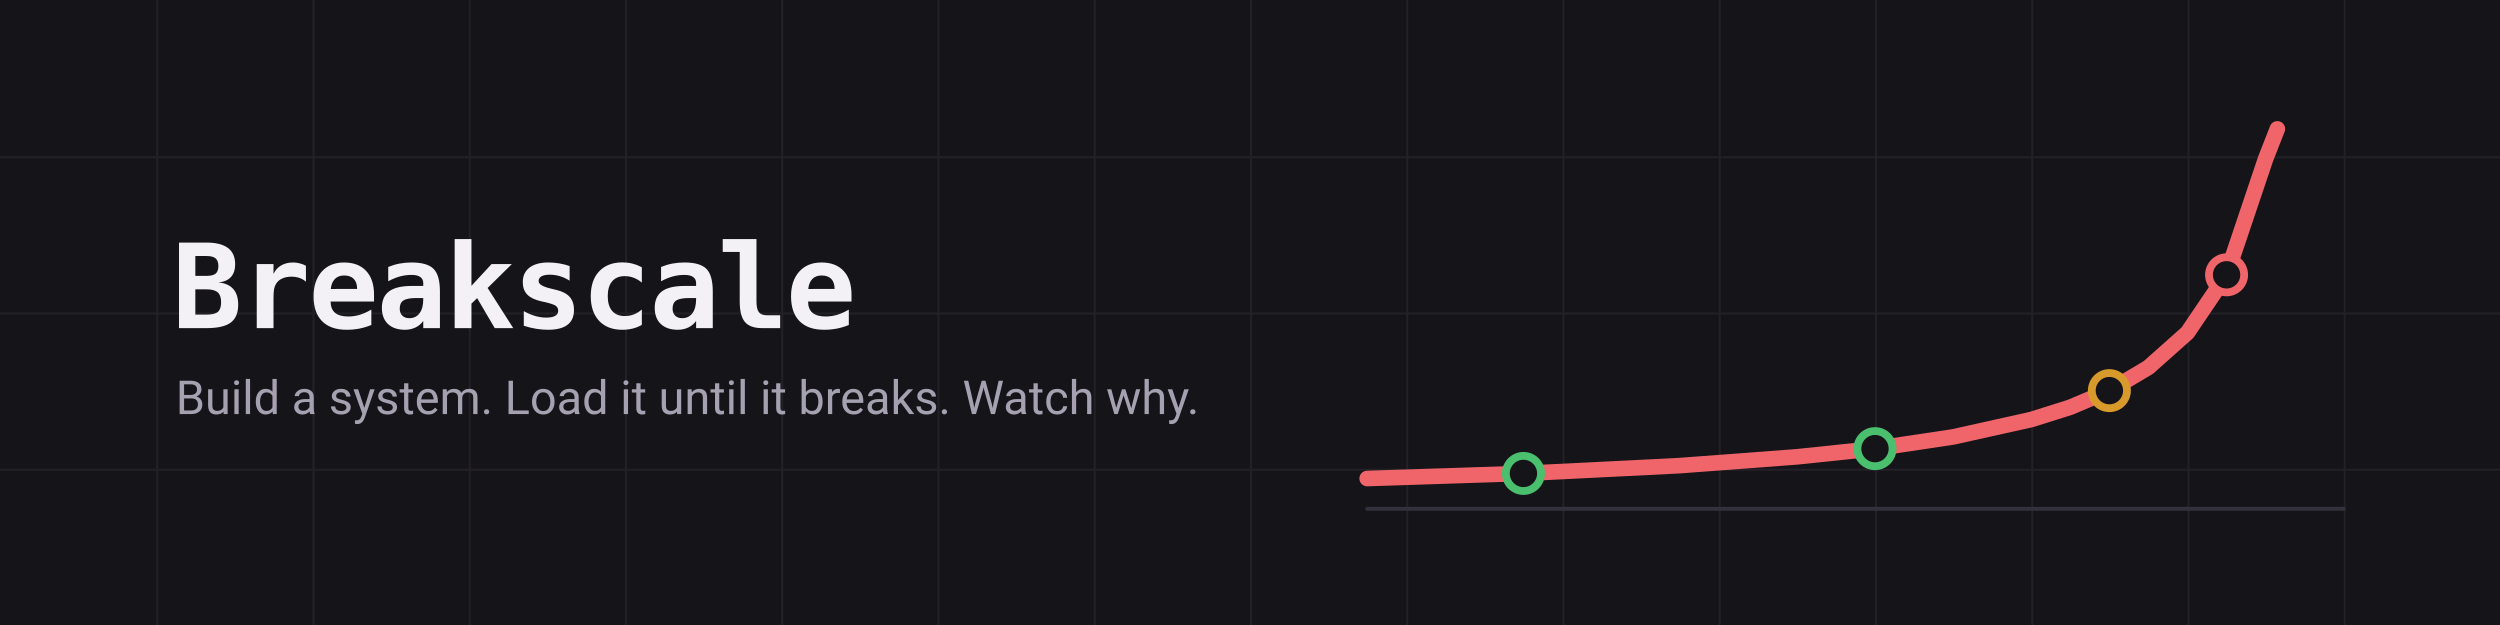
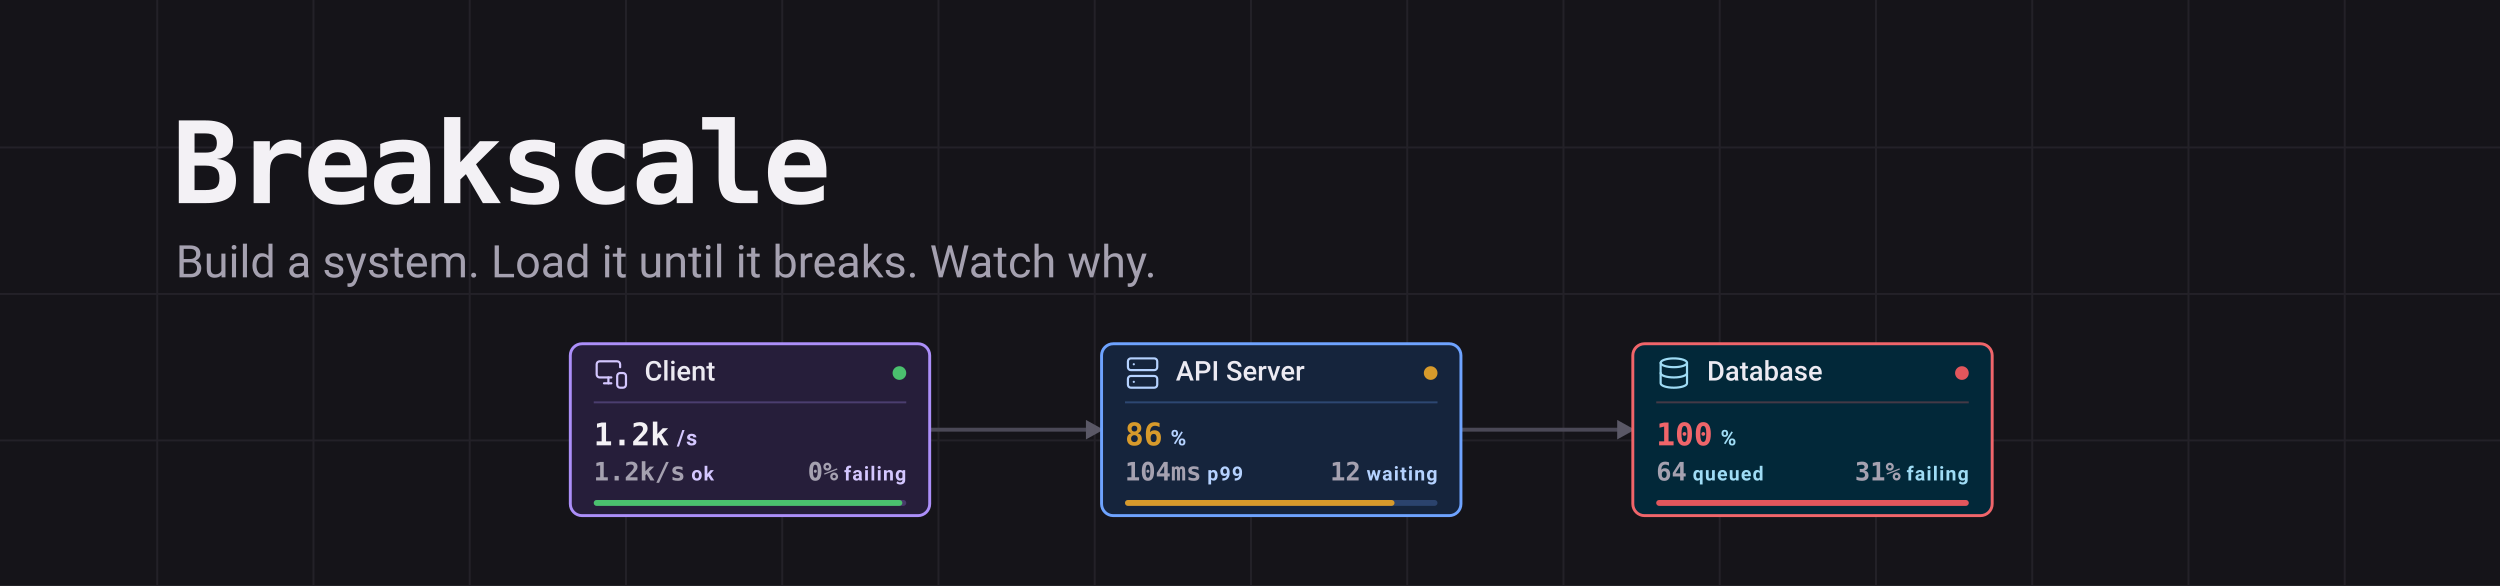
- <svg xmlns="http://www.w3.org/2000/svg" viewBox="0 0 1280 320" width="1280" height="320" role="img" aria-label="Breakscale">
-   <rect width="1280" height="320" fill="#151419" />
+ <svg xmlns="http://www.w3.org/2000/svg" viewBox="0 0 1280 300" width="1280" height="300" role="img" aria-label="Breakscale: build a system, load it until it breaks, and watch why">
+   <rect width="1280" height="300" fill="#151419" />
  <g stroke="#232128" stroke-width="1">
-     <path d="M0 80.5h1280M0 160.5h1280M0 240.5h1280" />
-     <path d="M80.5 0v320M160.5 0v320M240.5 0v320M320.5 0v320M400.5 0v320M480.5 0v320M560.5 0v320M640.5 0v320M720.5 0v320M800.5 0v320M880.5 0v320M960.5 0v320M1040.5 0v320M1120.5 0v320M1200.5 0v320" />
+     <path d="M0 75.5h1280M0 150.5h1280M0 225.5h1280" />
+     <path d="M80.5 0v300M160.5 0v300M240.5 0v300M320.5 0v300M400.5 0v300M480.5 0v300M560.5 0v300M640.5 0v300M720.5 0v300M800.5 0v300M880.5 0v300M960.5 0v300M1040.5 0v300M1120.5 0v300M1200.5 0v300" />
  </g>
-   <g transform="translate(700, 60)">
-     <path d="M0 200.5 H500" stroke="#33313c" stroke-width="2" stroke-linecap="round" />
-     <path d="M0.0 185.0 L80.0 182.4 L160.0 178.4 L220.0 173.9 L260.0 169.7 L300.0 163.7 L340.0 154.8 L360.0 148.5 L380.0 140.0 L400.0 128.1 L420.0 110.3 L440.0 80.7 L460.0 21.3 L466.0 6.0" fill="none" stroke="#f0656a" stroke-width="8" stroke-linecap="round" stroke-linejoin="round" />
-     <circle cx="80" cy="182.4" r="9" fill="#151419" stroke="#4ac06e" stroke-width="4" />
-     <circle cx="260" cy="169.7" r="9" fill="#151419" stroke="#4ac06e" stroke-width="4" />
-     <circle cx="380" cy="140.0" r="9" fill="#151419" stroke="#d79a2b" stroke-width="4" />
-     <circle cx="440" cy="80.7" r="9" fill="#151419" stroke="#f0656a" stroke-width="4" />
+   <text x="88" y="104" font-family="ui-monospace, 'SF Mono', 'JetBrains Mono', Menlo, Consolas, monospace" font-size="58" font-weight="700" letter-spacing="-1.3" fill="#f3f1f5">Breakscale</text>
+   <text x="90" y="142" font-family="ui-sans-serif, system-ui, -apple-system, 'Segoe UI', Roboto, sans-serif" font-size="23" fill="#a5a1b0">Build a system. Load it until it breaks. Watch why.</text>
+   <g transform="translate(292, 176)">
+     <path d="M184 44 H266" stroke="#4a4856" stroke-width="2" />
+     <path d="M456 44 H538" stroke="#4a4856" stroke-width="2" />
+     <path d="M264 39 L273 44 L264 49 Z" fill="#5a5866" />
+     <path d="M536 39 L545 44 L536 49 Z" fill="#5a5866" />
+     <g transform="translate(0,0)">
+       <rect width="184" height="88" rx="6" fill="#261e3a" stroke="#ac8ff9" stroke-width="1.5" />
+       <line x1="12" y1="30" x2="172" y2="30" stroke="#ac8ff9" stroke-opacity="0.28" stroke-width="1" />
+       <g transform="translate(12,6) scale(0.75)" fill="none" stroke="#d4c7ff" stroke-width="1.5" stroke-linecap="round" stroke-linejoin="round">
+         <path d="M18 8V6a2 2 0 0 0-2-2H4a2 2 0 0 0-2 2v7a2 2 0 0 0 2 2h8" />
+         <path d="M10 19v-3.96 3.15" />
+         <path d="M7 19h5" />
+         <rect width="6" height="10" x="16" y="12" rx="2" />
+       </g>
+       <text x="38" y="15" font-family="ui-sans-serif, system-ui, -apple-system, 'Segoe UI', Roboto, sans-serif" font-size="14" font-weight="450" fill="#eceaf2" dominant-baseline="middle">Client</text>
+       <circle cx="168.5" cy="15" r="3.5" fill="#4ac06e" />
+       <text x="12" y="52" font-family="ui-monospace, 'SF Mono', 'JetBrains Mono', Menlo, Consolas, monospace" font-size="16" font-weight="650" fill="#f3f1f5">1.2k<tspan font-family="ui-sans-serif, system-ui, -apple-system, 'Segoe UI', Roboto, sans-serif" font-size="11" font-weight="650" fill="#d4c7ff" letter-spacing="0.66" dx="4">/s</tspan>
+       </text>
+       <text x="12" y="70" font-family="ui-monospace, 'SF Mono', 'JetBrains Mono', Menlo, Consolas, monospace" font-size="13" font-weight="650" fill="#a5a1b0">1.2k/s<tspan font-family="ui-sans-serif, system-ui, -apple-system, 'Segoe UI', Roboto, sans-serif" font-size="10" font-weight="650" fill="#d4c7ff" letter-spacing="0.6" dx="3">ok</tspan>
+       </text>
+       <text x="172" y="70" text-anchor="end" font-family="ui-monospace, 'SF Mono', 'JetBrains Mono', Menlo, Consolas, monospace" font-size="13" font-weight="650" fill="#a5a1b0">0%<tspan font-family="ui-sans-serif, system-ui, -apple-system, 'Segoe UI', Roboto, sans-serif" font-size="10" font-weight="650" fill="#d4c7ff" letter-spacing="0.6" dx="3">failing</tspan>
+       </text>
+       <rect x="12" y="80" width="160" height="3" rx="1.5" fill="#ac8ff9" fill-opacity="0.25" />
+       <rect x="12" y="80" width="158" height="3" rx="1.5" fill="#4ac06e" />
+     </g>
+     <g transform="translate(272,0)">
+       <rect width="184" height="88" rx="6" fill="#15243c" stroke="#6ea3ff" stroke-width="1.5" />
+       <line x1="12" y1="30" x2="172" y2="30" stroke="#6ea3ff" stroke-opacity="0.28" stroke-width="1" />
+       <g transform="translate(12,6) scale(0.75)" fill="none" stroke="#b5d2ff" stroke-width="1.5" stroke-linecap="round" stroke-linejoin="round">
+         <rect width="20" height="8" x="2" y="2" rx="2" />
+         <rect width="20" height="8" x="2" y="14" rx="2" />
+         <path d="M6 6h.01M6 18h.01" />
+       </g>
+       <text x="38" y="15" font-family="ui-sans-serif, system-ui, -apple-system, 'Segoe UI', Roboto, sans-serif" font-size="14" font-weight="450" fill="#eceaf2" dominant-baseline="middle">API Server</text>
+       <circle cx="168.5" cy="15" r="3.5" fill="#d79a2b" />
+       <text x="12" y="52" font-family="ui-monospace, 'SF Mono', 'JetBrains Mono', Menlo, Consolas, monospace" font-size="16" font-weight="650" fill="#d79a2b">86<tspan font-family="ui-sans-serif, system-ui, -apple-system, 'Segoe UI', Roboto, sans-serif" font-size="11" font-weight="650" fill="#b5d2ff" letter-spacing="0.66" dx="4">%</tspan>
+       </text>
+       <text x="12" y="70" font-family="ui-monospace, 'SF Mono', 'JetBrains Mono', Menlo, Consolas, monospace" font-size="13" font-weight="650" fill="#a5a1b0">104ms<tspan font-family="ui-sans-serif, system-ui, -apple-system, 'Segoe UI', Roboto, sans-serif" font-size="10" font-weight="650" fill="#b5d2ff" letter-spacing="0.6" dx="3">p99</tspan>
+       </text>
+       <text x="172" y="70" text-anchor="end" font-family="ui-monospace, 'SF Mono', 'JetBrains Mono', Menlo, Consolas, monospace" font-size="13" font-weight="650" fill="#a5a1b0">12<tspan font-family="ui-sans-serif, system-ui, -apple-system, 'Segoe UI', Roboto, sans-serif" font-size="10" font-weight="650" fill="#b5d2ff" letter-spacing="0.6" dx="3">waiting</tspan>
+       </text>
+       <rect x="12" y="80" width="160" height="3" rx="1.5" fill="#6ea3ff" fill-opacity="0.25" />
+       <rect x="12" y="80" width="138" height="3" rx="1.5" fill="#d79a2b" />
+     </g>
+     <g transform="translate(544,0)">
+       <rect width="184" height="88" rx="6" fill="#022839" stroke="#f0656a" stroke-width="1.5" />
+       <line x1="12" y1="30" x2="172" y2="30" stroke="#f0656a" stroke-opacity="0.28" stroke-width="1" />
+       <g transform="translate(12,6) scale(0.75)" fill="none" stroke="#9fdcf5" stroke-width="1.5" stroke-linecap="round" stroke-linejoin="round">
+         <ellipse cx="12" cy="5" rx="9" ry="3" />
+         <path d="M3 5v14a9 3 0 0 0 18 0V5" />
+         <path d="M3 12a9 3 0 0 0 18 0" />
+       </g>
+       <text x="38" y="15" font-family="ui-sans-serif, system-ui, -apple-system, 'Segoe UI', Roboto, sans-serif" font-size="14" font-weight="450" fill="#eceaf2" dominant-baseline="middle">Database</text>
+       <circle cx="168.5" cy="15" r="3.5" fill="#e2565c" />
+       <text x="12" y="52" font-family="ui-monospace, 'SF Mono', 'JetBrains Mono', Menlo, Consolas, monospace" font-size="16" font-weight="650" fill="#f0656a">100<tspan font-family="ui-sans-serif, system-ui, -apple-system, 'Segoe UI', Roboto, sans-serif" font-size="11" font-weight="650" fill="#9fdcf5" letter-spacing="0.66" dx="4">%</tspan>
+       </text>
+       <text x="12" y="70" font-family="ui-monospace, 'SF Mono', 'JetBrains Mono', Menlo, Consolas, monospace" font-size="13" font-weight="650" fill="#a5a1b0">64<tspan font-family="ui-sans-serif, system-ui, -apple-system, 'Segoe UI', Roboto, sans-serif" font-size="10" font-weight="650" fill="#9fdcf5" letter-spacing="0.6" dx="3">queued</tspan>
+       </text>
+       <text x="172" y="70" text-anchor="end" font-family="ui-monospace, 'SF Mono', 'JetBrains Mono', Menlo, Consolas, monospace" font-size="13" font-weight="650" fill="#a5a1b0">31%<tspan font-family="ui-sans-serif, system-ui, -apple-system, 'Segoe UI', Roboto, sans-serif" font-size="10" font-weight="650" fill="#9fdcf5" letter-spacing="0.6" dx="3">failing</tspan>
+       </text>
+       <rect x="12" y="80" width="160" height="3" rx="1.5" fill="#f0656a" fill-opacity="0.25" />
+       <rect x="12" y="80" width="160" height="3" rx="1.5" fill="#e2565c" />
+     </g>
  </g>
-   <text x="88" y="168" font-family="ui-monospace, 'JetBrains Mono', Menlo, Consolas, monospace" font-size="60" font-weight="700" letter-spacing="-1.2" fill="#f3f1f5">Breakscale</text>
-   <text x="90" y="212" font-family="ui-sans-serif, system-ui, -apple-system, 'Segoe UI', Roboto, sans-serif" font-size="24" fill="#a5a1b0">Build a system. Load it until it breaks. Watch why.</text>
</svg>
